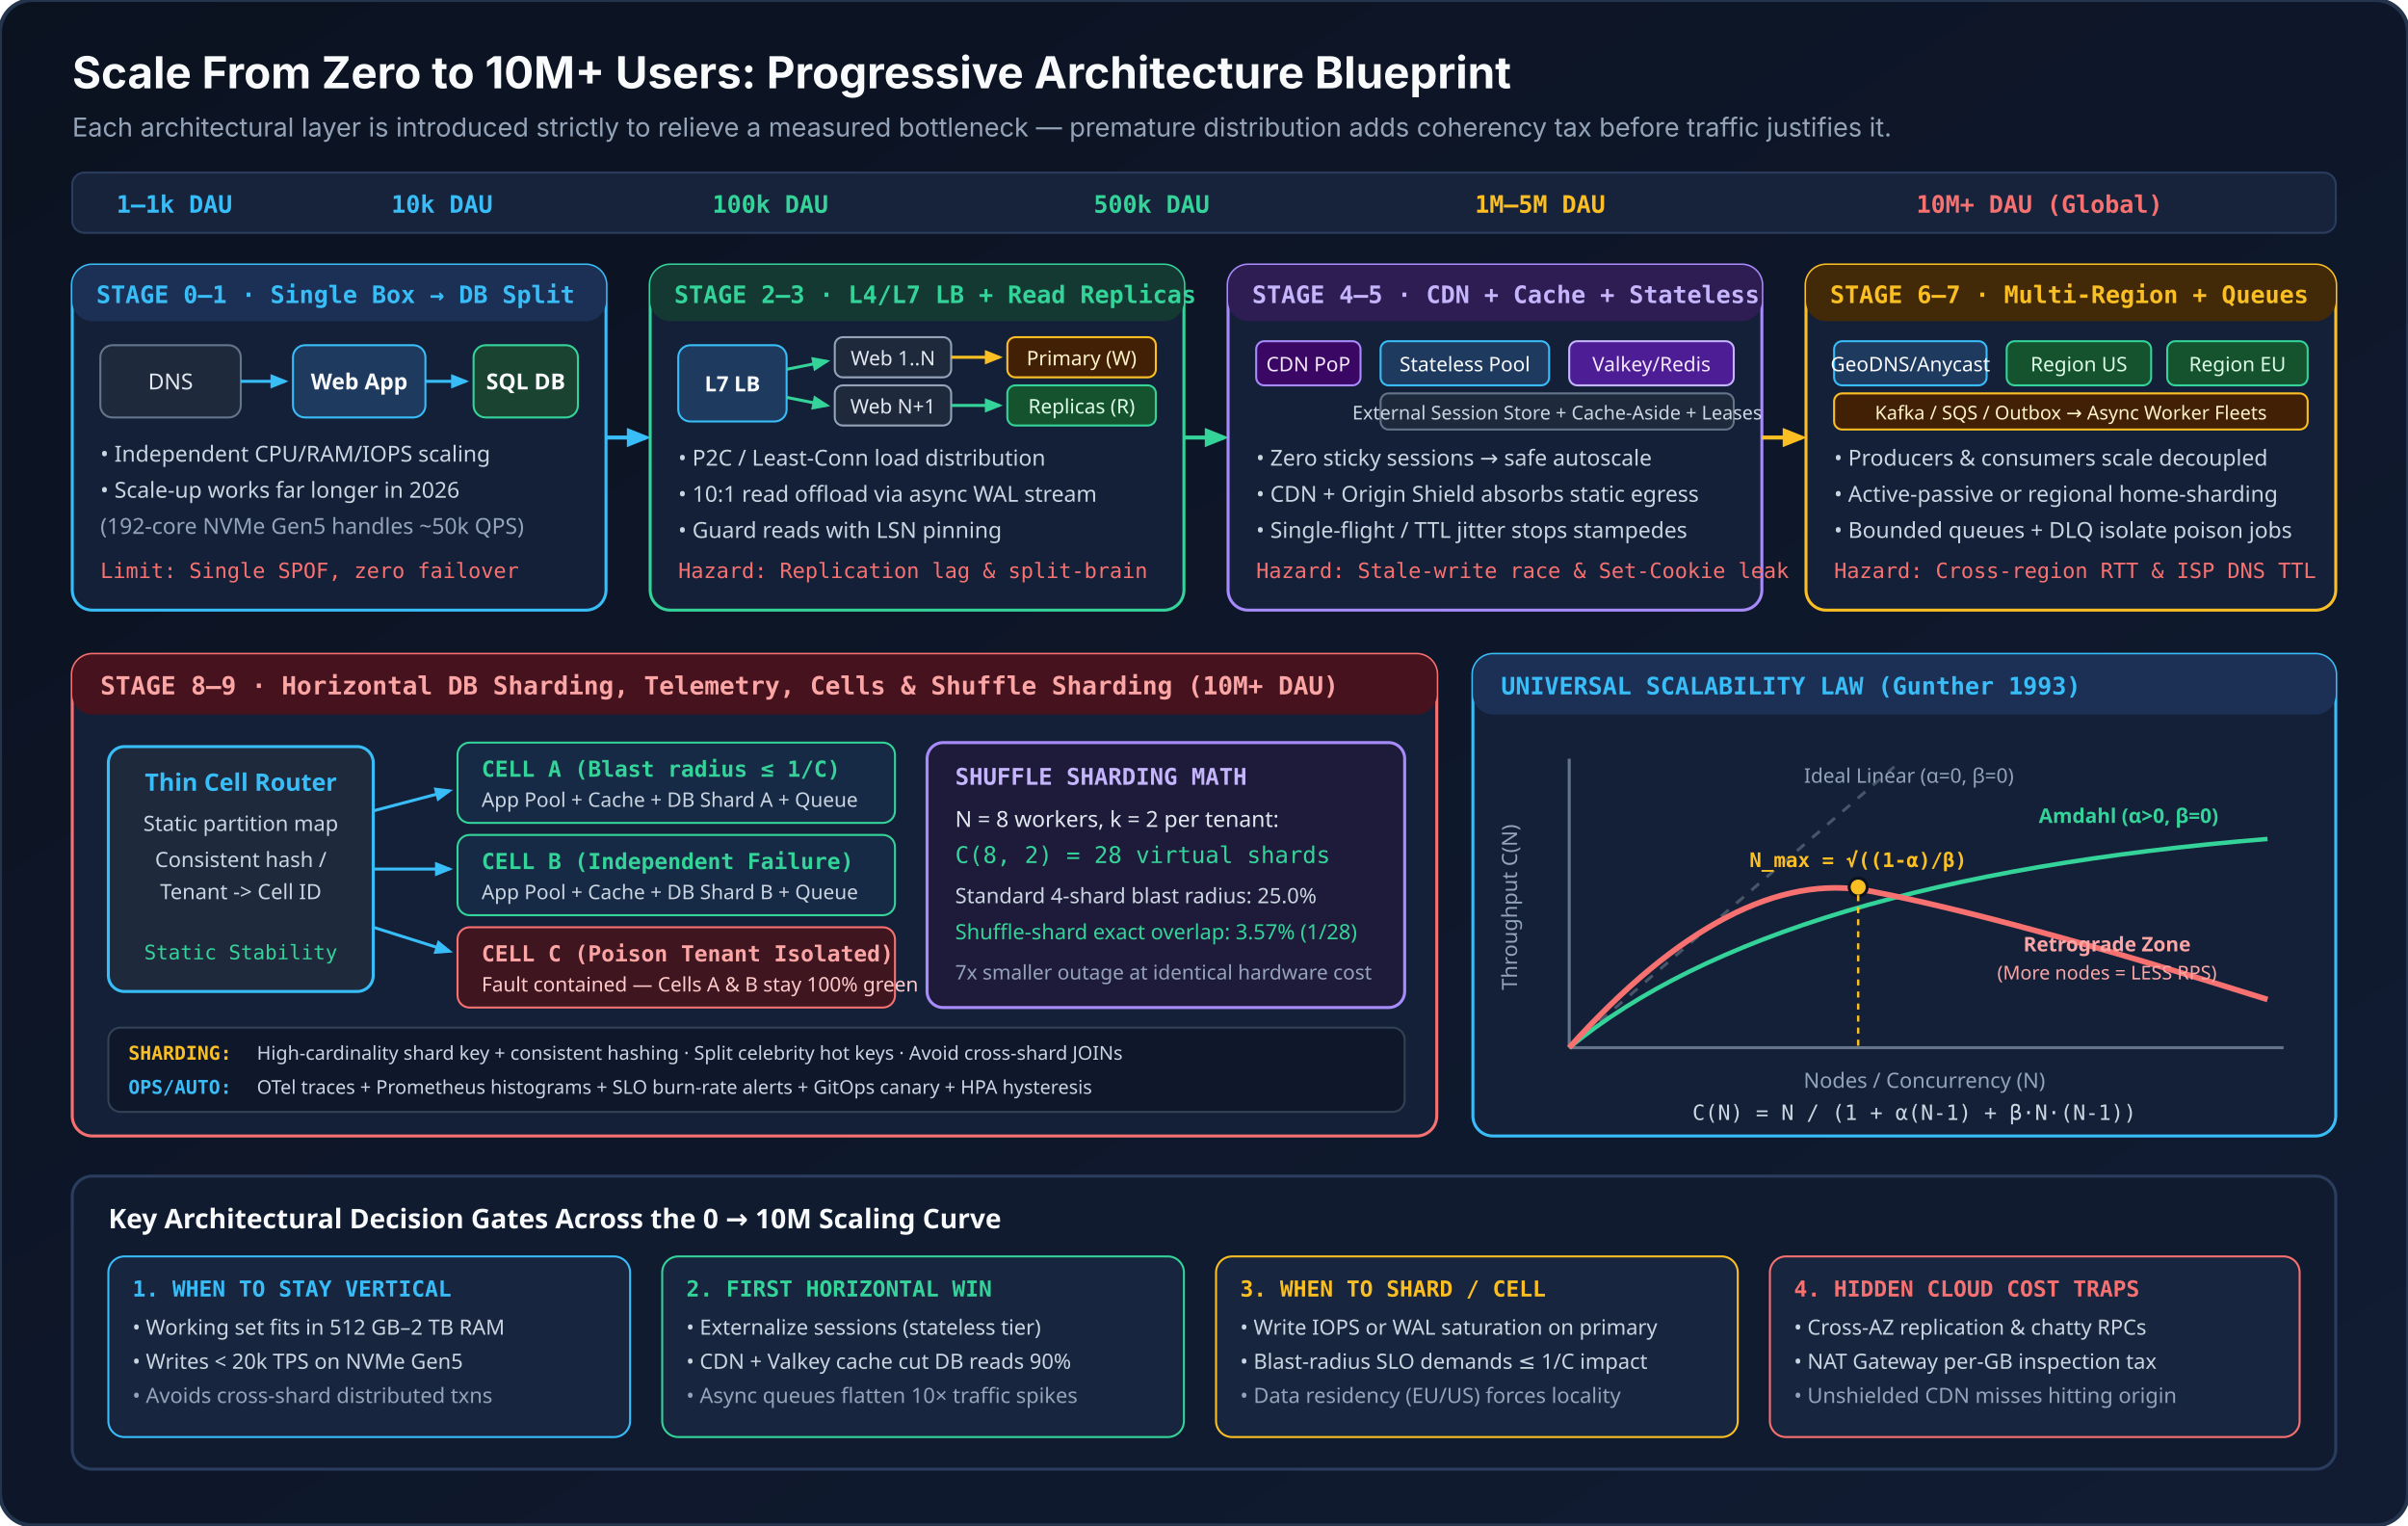
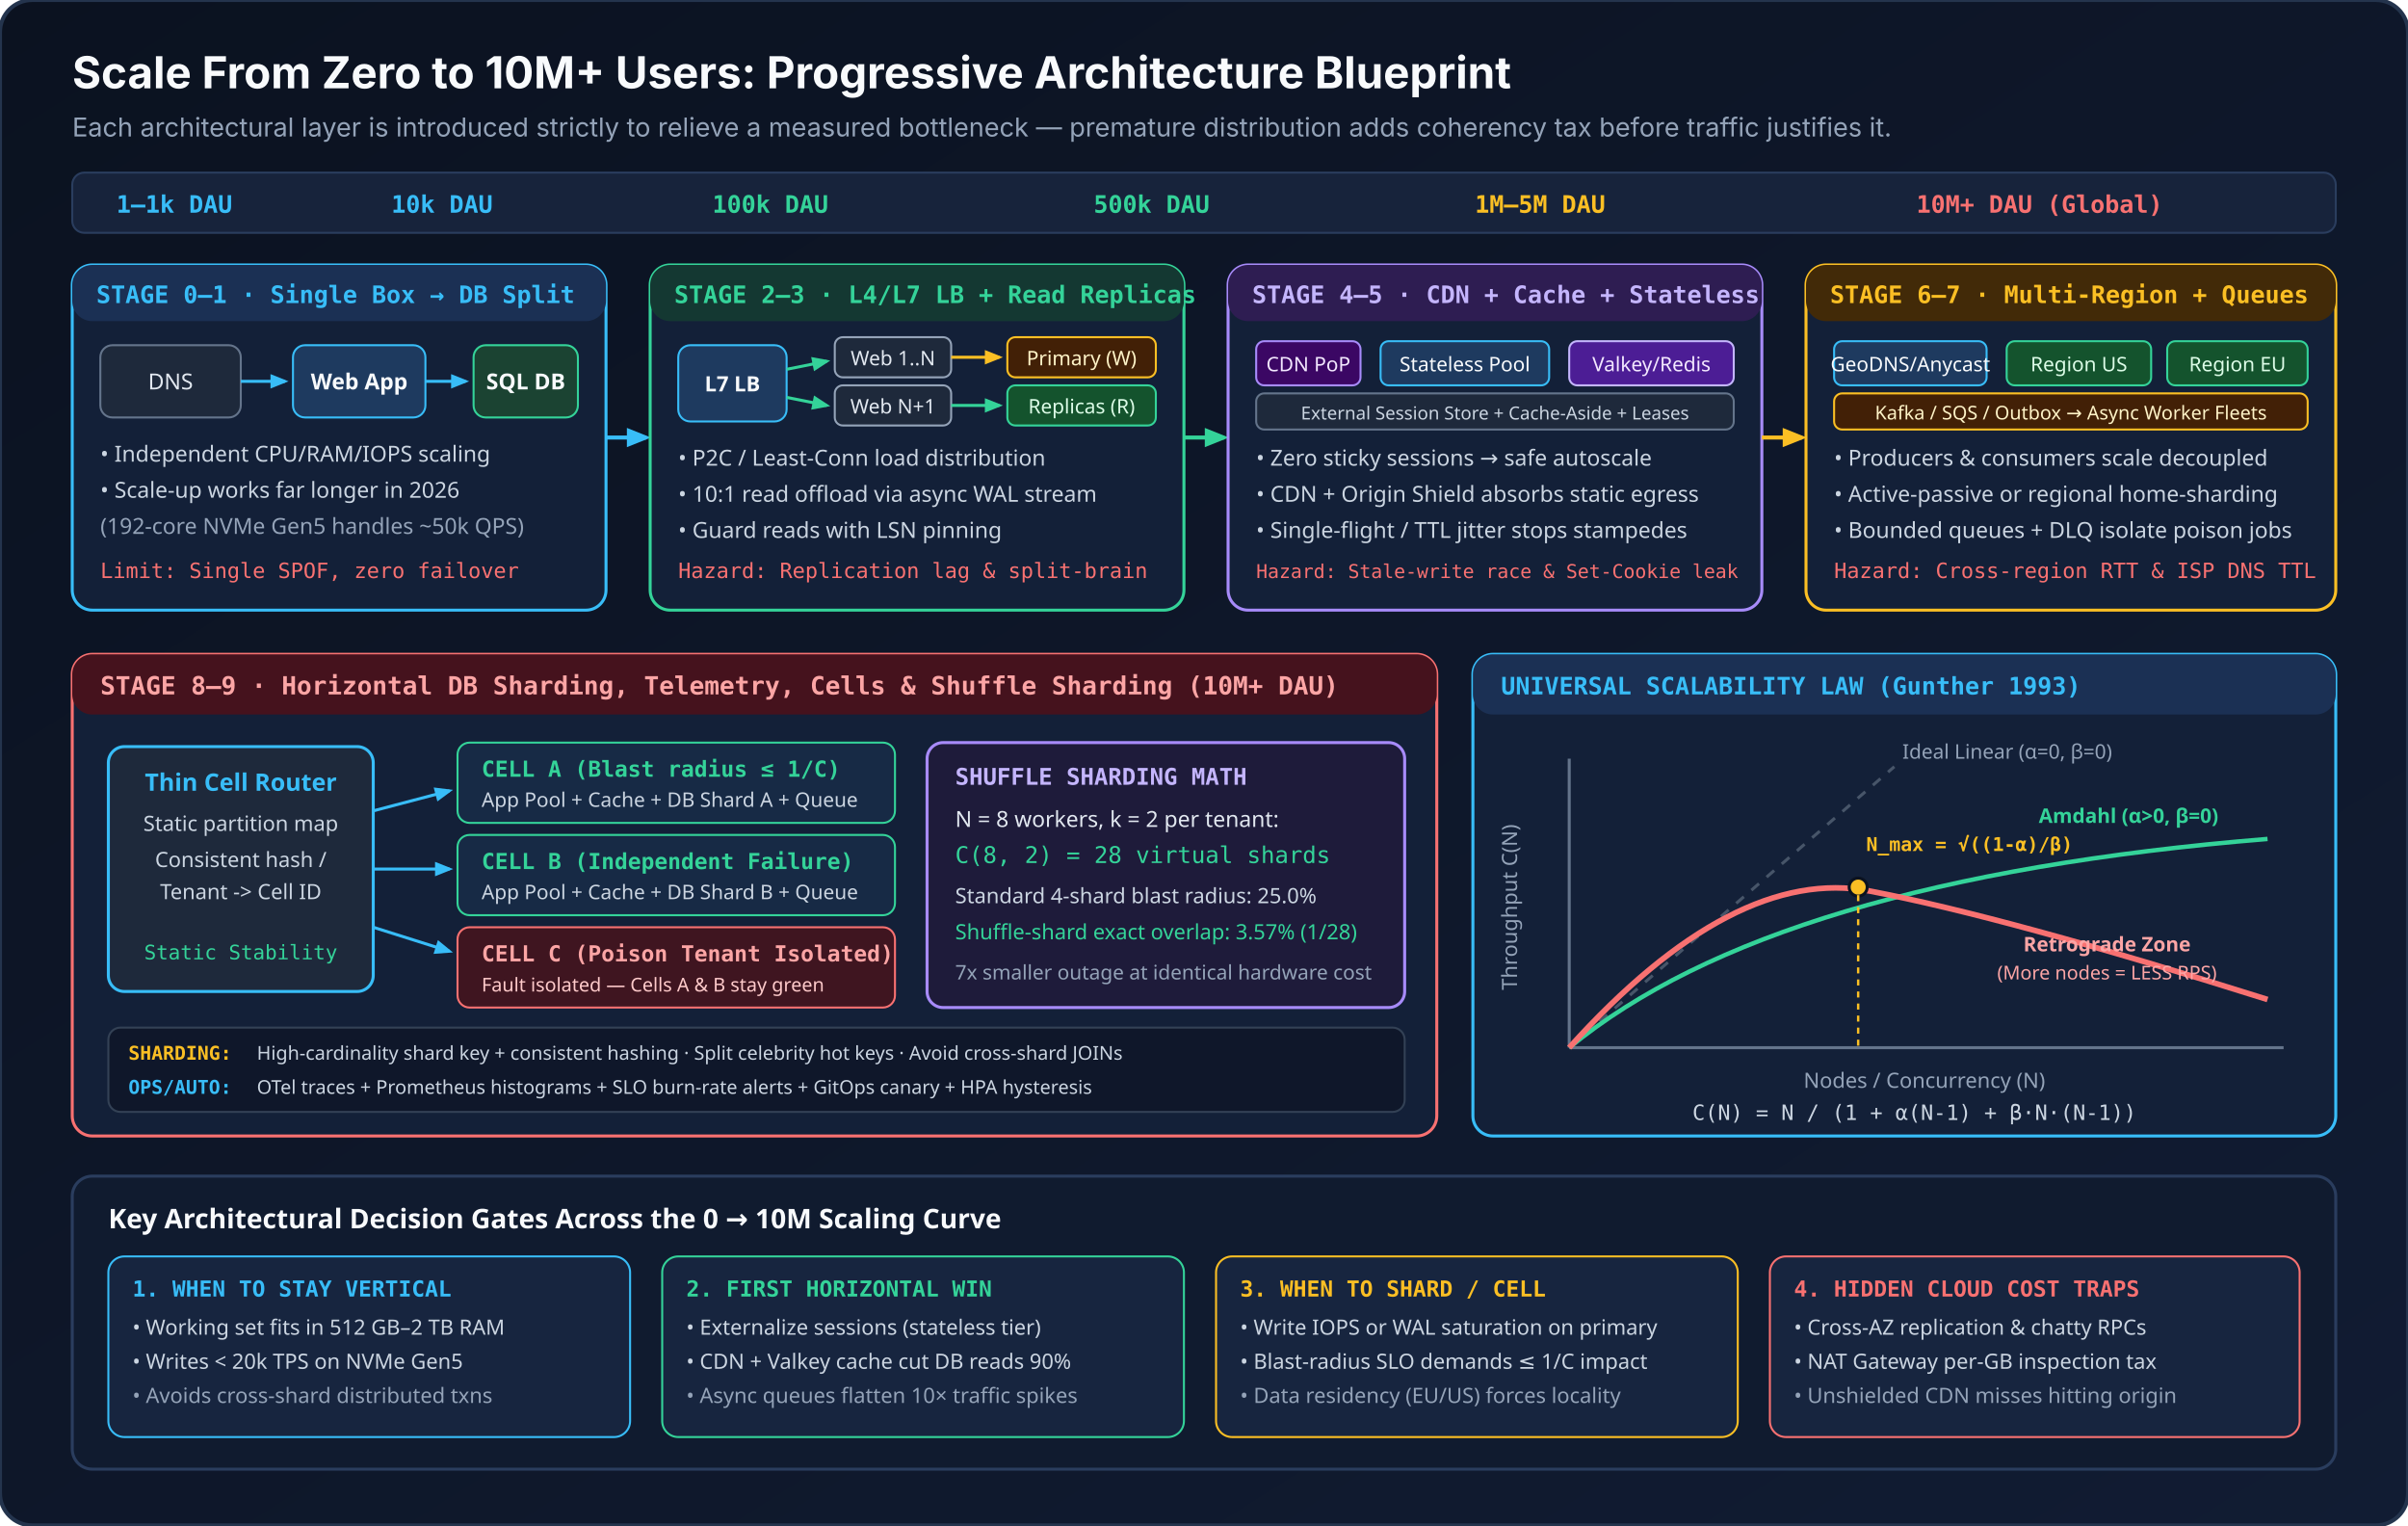
<svg xmlns="http://www.w3.org/2000/svg" viewBox="0 0 1200 760" width="1200" height="760" role="img" aria-labelledby="title desc">
  <defs>
    <linearGradient id="bgGrad" x1="0" y1="0" x2="1" y2="1">
      <stop offset="0%" stop-color="#0b1220" />
      <stop offset="100%" stop-color="#111c33" />
    </linearGradient>
    <marker id="arrowCyan" viewBox="0 0 10 10" refX="8" refY="5" markerWidth="6" markerHeight="6" orient="auto-start-reverse">
      <path d="M 0 1 L 10 5 L 0 9 z" fill="#38bdf8" />
    </marker>
    <marker id="arrowGreen" viewBox="0 0 10 10" refX="8" refY="5" markerWidth="6" markerHeight="6" orient="auto-start-reverse">
      <path d="M 0 1 L 10 5 L 0 9 z" fill="#34d399" />
    </marker>
    <marker id="arrowAmber" viewBox="0 0 10 10" refX="8" refY="5" markerWidth="6" markerHeight="6" orient="auto-start-reverse">
      <path d="M 0 1 L 10 5 L 0 9 z" fill="#fbbf24" />
    </marker>
  </defs>
  <rect x="0" y="0" width="1200" height="760" rx="16" fill="url(#bgGrad)" stroke="#24344d" stroke-width="2" />
  <text x="36" y="44" fill="#f8fafc" font-family="system-ui, -apple-system, Segoe UI, sans-serif" font-size="22" font-weight="700">Scale From Zero to 10M+ Users: Progressive Architecture Blueprint</text>
  <text x="36" y="68" fill="#94a3b8" font-family="system-ui, -apple-system, Segoe UI, sans-serif" font-size="13">Each architectural layer is introduced strictly to relieve a measured bottleneck — premature distribution adds coherency tax before traffic justifies it.</text>
  <rect x="36" y="86" width="1128" height="30" rx="6" fill="#17233b" stroke="#2a3d5e" stroke-width="1" />
  <text x="58" y="106" fill="#38bdf8" font-family="ui-monospace, SFMono-Regular, monospace" font-size="12" font-weight="700">1–1k DAU</text>
  <text x="195" y="106" fill="#38bdf8" font-family="ui-monospace, SFMono-Regular, monospace" font-size="12" font-weight="700">10k DAU</text>
  <text x="355" y="106" fill="#34d399" font-family="ui-monospace, SFMono-Regular, monospace" font-size="12" font-weight="700">100k DAU</text>
  <text x="545" y="106" fill="#34d399" font-family="ui-monospace, SFMono-Regular, monospace" font-size="12" font-weight="700">500k DAU</text>
  <text x="735" y="106" fill="#fbbf24" font-family="ui-monospace, SFMono-Regular, monospace" font-size="12" font-weight="700">1M–5M DAU</text>
  <text x="955" y="106" fill="#f87171" font-family="ui-monospace, SFMono-Regular, monospace" font-size="12" font-weight="700">10M+ DAU (Global)</text>
  <g transform="translate(36, 132)">
    <rect width="266" height="172" rx="10" fill="#132038" stroke="#38bdf8" stroke-width="1.5" />
    <rect x="0" y="0" width="266" height="28" rx="10" fill="#1b3054" />
    <text x="12" y="19" fill="#38bdf8" font-family="ui-monospace, SFMono-Regular, monospace" font-size="12" font-weight="700">STAGE 0–1 · Single Box → DB Split</text>
    <rect x="14" y="40" width="70" height="36" rx="6" fill="#1e293b" stroke="#64748b" />
    <text x="49" y="62" text-anchor="middle" fill="#e2e8f0" font-family="system-ui, sans-serif" font-size="11">DNS</text>
    <line x1="84" y1="58" x2="106" y2="58" stroke="#38bdf8" stroke-width="1.5" marker-end="url(#arrowCyan)" />
    <rect x="110" y="40" width="66" height="36" rx="6" fill="#1e3a5f" stroke="#38bdf8" />
    <text x="143" y="62" text-anchor="middle" fill="#f8fafc" font-family="system-ui, sans-serif" font-size="11" font-weight="600">Web App</text>
    <line x1="176" y1="58" x2="196" y2="58" stroke="#38bdf8" stroke-width="1.5" marker-end="url(#arrowCyan)" />
    <rect x="200" y="40" width="52" height="36" rx="6" fill="#1b4332" stroke="#34d399" />
    <text x="226" y="62" text-anchor="middle" fill="#f8fafc" font-family="system-ui, sans-serif" font-size="11" font-weight="600">SQL DB</text>
    <text x="14" y="98" fill="#cbd5e1" font-family="system-ui, sans-serif" font-size="11">• Independent CPU/RAM/IOPS scaling</text>
    <text x="14" y="116" fill="#cbd5e1" font-family="system-ui, sans-serif" font-size="11">• Scale-up works far longer in 2026</text>
    <text x="14" y="134" fill="#94a3b8" font-family="system-ui, sans-serif" font-size="11">  (192-core NVMe Gen5 handles ~50k QPS)</text>
    <text x="14" y="156" fill="#f87171" font-family="ui-monospace, monospace" font-size="10.5">Limit: Single SPOF, zero failover</text>
  </g>
  <line x1="302" y1="218" x2="322" y2="218" stroke="#38bdf8" stroke-width="2" marker-end="url(#arrowCyan)" />
  <g transform="translate(324, 132)">
    <rect width="266" height="172" rx="10" fill="#132038" stroke="#34d399" stroke-width="1.5" />
    <rect x="0" y="0" width="266" height="28" rx="10" fill="#143832" />
    <text x="12" y="19" fill="#34d399" font-family="ui-monospace, SFMono-Regular, monospace" font-size="12" font-weight="700">STAGE 2–3 · L4/L7 LB + Read Replicas</text>
    <rect x="14" y="40" width="54" height="38" rx="6" fill="#1e3a5f" stroke="#38bdf8" />
    <text x="41" y="63" text-anchor="middle" fill="#f8fafc" font-family="system-ui, sans-serif" font-size="10.5" font-weight="600">L7 LB</text>
    <line x1="68" y1="52" x2="88" y2="48" stroke="#34d399" stroke-width="1.5" marker-end="url(#arrowGreen)" />
    <line x1="68" y1="66" x2="88" y2="70" stroke="#34d399" stroke-width="1.5" marker-end="url(#arrowGreen)" />
    <rect x="92" y="36" width="58" height="20" rx="4" fill="#1e293b" stroke="#94a3b8" />
    <text x="121" y="50" text-anchor="middle" fill="#e2e8f0" font-family="system-ui, sans-serif" font-size="10">Web 1..N</text>
    <rect x="92" y="60" width="58" height="20" rx="4" fill="#1e293b" stroke="#94a3b8" />
    <text x="121" y="74" text-anchor="middle" fill="#e2e8f0" font-family="system-ui, sans-serif" font-size="10">Web N+1</text>
    <line x1="150" y1="46" x2="174" y2="46" stroke="#fbbf24" stroke-width="1.5" marker-end="url(#arrowAmber)" />
    <line x1="150" y1="70" x2="174" y2="70" stroke="#34d399" stroke-width="1.5" marker-end="url(#arrowGreen)" />
    <rect x="178" y="36" width="74" height="20" rx="4" fill="#422006" stroke="#fbbf24" />
    <text x="215" y="50" text-anchor="middle" fill="#fef3c7" font-family="system-ui, sans-serif" font-size="10">Primary (W)</text>
    <rect x="178" y="60" width="74" height="20" rx="4" fill="#14532d" stroke="#34d399" />
    <text x="215" y="74" text-anchor="middle" fill="#dcfce7" font-family="system-ui, sans-serif" font-size="10">Replicas (R)</text>
    <text x="14" y="100" fill="#cbd5e1" font-family="system-ui, sans-serif" font-size="11">• P2C / Least-Conn load distribution</text>
    <text x="14" y="118" fill="#cbd5e1" font-family="system-ui, sans-serif" font-size="11">• 10:1 read offload via async WAL stream</text>
    <text x="14" y="136" fill="#cbd5e1" font-family="system-ui, sans-serif" font-size="11">• Guard reads with LSN pinning</text>
    <text x="14" y="156" fill="#f87171" font-family="ui-monospace, monospace" font-size="10.5">Hazard: Replication lag &amp; split-brain</text>
  </g>
  <line x1="590" y1="218" x2="610" y2="218" stroke="#34d399" stroke-width="2" marker-end="url(#arrowGreen)" />
  <g transform="translate(612, 132)">
    <rect width="266" height="172" rx="10" fill="#132038" stroke="#a78bfa" stroke-width="1.5" />
    <rect x="0" y="0" width="266" height="28" rx="10" fill="#2e1d52" />
    <text x="12" y="19" fill="#c4b5fd" font-family="ui-monospace, SFMono-Regular, monospace" font-size="12" font-weight="700">STAGE 4–5 · CDN + Cache + Stateless</text>
    <rect x="14" y="38" width="52" height="22" rx="4" fill="#3b0764" stroke="#a78bfa" />
    <text x="40" y="53" text-anchor="middle" fill="#f3e8ff" font-family="system-ui, sans-serif" font-size="10">CDN PoP</text>
    <rect x="76" y="38" width="84" height="22" rx="4" fill="#1e3a5f" stroke="#38bdf8" />
    <text x="118" y="53" text-anchor="middle" fill="#f8fafc" font-family="system-ui, sans-serif" font-size="10">Stateless Pool</text>
    <rect x="170" y="38" width="82" height="22" rx="4" fill="#4c1d95" stroke="#c4b5fd" />
    <text x="211" y="53" text-anchor="middle" fill="#f3e8ff" font-family="system-ui, sans-serif" font-size="10">Valkey/Redis</text>
-     <rect x="76" y="64" width="176" height="18" rx="4" fill="#1e293b" stroke="#64748b" />
-     <text x="164" y="77" text-anchor="middle" fill="#cbd5e1" font-family="system-ui, sans-serif" font-size="9.5">External Session Store + Cache-Aside + Leases</text>
+     <rect x="14" y="64" width="238" height="18" rx="4" fill="#1e293b" stroke="#64748b" />
+     <text x="133" y="77" text-anchor="middle" fill="#cbd5e1" font-family="system-ui, sans-serif" font-size="9">External Session Store + Cache-Aside + Leases</text>
    <text x="14" y="100" fill="#cbd5e1" font-family="system-ui, sans-serif" font-size="11">• Zero sticky sessions → safe autoscale</text>
    <text x="14" y="118" fill="#cbd5e1" font-family="system-ui, sans-serif" font-size="11">• CDN + Origin Shield absorbs static egress</text>
    <text x="14" y="136" fill="#cbd5e1" font-family="system-ui, sans-serif" font-size="11">• Single-flight / TTL jitter stops stampedes</text>
-     <text x="14" y="156" fill="#f87171" font-family="ui-monospace, monospace" font-size="10.5">Hazard: Stale-write race &amp; Set-Cookie leak</text>
+     <text x="14" y="156" fill="#f87171" font-family="ui-monospace, monospace" font-size="9.5">Hazard: Stale-write race &amp; Set-Cookie leak</text>
  </g>
  <line x1="878" y1="218" x2="898" y2="218" stroke="#fbbf24" stroke-width="2" marker-end="url(#arrowAmber)" />
  <g transform="translate(900, 132)">
    <rect width="264" height="172" rx="10" fill="#132038" stroke="#fbbf24" stroke-width="1.5" />
    <rect x="0" y="0" width="264" height="28" rx="10" fill="#422a08" />
    <text x="12" y="19" fill="#fbbf24" font-family="ui-monospace, SFMono-Regular, monospace" font-size="12" font-weight="700">STAGE 6–7 · Multi-Region + Queues</text>
    <rect x="14" y="38" width="76" height="22" rx="4" fill="#1e3a5f" stroke="#38bdf8" />
    <text x="52" y="53" text-anchor="middle" fill="#f8fafc" font-family="system-ui, sans-serif" font-size="10">GeoDNS/Anycast</text>
    <rect x="100" y="38" width="72" height="22" rx="4" fill="#14532d" stroke="#34d399" />
    <text x="136" y="53" text-anchor="middle" fill="#dcfce7" font-family="system-ui, sans-serif" font-size="10">Region US</text>
    <rect x="180" y="38" width="70" height="22" rx="4" fill="#14532d" stroke="#34d399" />
    <text x="215" y="53" text-anchor="middle" fill="#dcfce7" font-family="system-ui, sans-serif" font-size="10">Region EU</text>
    <rect x="14" y="64" width="236" height="18" rx="4" fill="#422006" stroke="#fbbf24" />
    <text x="132" y="77" text-anchor="middle" fill="#fef3c7" font-family="system-ui, sans-serif" font-size="9.5">Kafka / SQS / Outbox → Async Worker Fleets</text>
    <text x="14" y="100" fill="#cbd5e1" font-family="system-ui, sans-serif" font-size="11">• Producers &amp; consumers scale decoupled</text>
    <text x="14" y="118" fill="#cbd5e1" font-family="system-ui, sans-serif" font-size="11">• Active-passive or regional home-sharding</text>
    <text x="14" y="136" fill="#cbd5e1" font-family="system-ui, sans-serif" font-size="11">• Bounded queues + DLQ isolate poison jobs</text>
    <text x="14" y="156" fill="#f87171" font-family="ui-monospace, monospace" font-size="10.5">Hazard: Cross-region RTT &amp; ISP DNS TTL</text>
  </g>
  <g transform="translate(36, 326)">
    <rect width="680" height="240" rx="10" fill="#132038" stroke="#f87171" stroke-width="1.5" />
    <rect x="0" y="0" width="680" height="30" rx="10" fill="#45121d" />
    <text x="14" y="20" fill="#fca5a5" font-family="ui-monospace, SFMono-Regular, monospace" font-size="12.5" font-weight="700">STAGE 8–9 · Horizontal DB Sharding, Telemetry, Cells &amp; Shuffle Sharding (10M+ DAU)</text>
    <rect x="18" y="46" width="132" height="122" rx="8" fill="#1e293b" stroke="#38bdf8" stroke-width="1.5" />
    <text x="84" y="68" text-anchor="middle" fill="#38bdf8" font-family="system-ui, sans-serif" font-size="12" font-weight="700">Thin Cell Router</text>
    <text x="84" y="88" text-anchor="middle" fill="#cbd5e1" font-family="system-ui, sans-serif" font-size="10.5">Static partition map</text>
    <text x="84" y="106" text-anchor="middle" fill="#cbd5e1" font-family="system-ui, sans-serif" font-size="10.5">Consistent hash /</text>
    <text x="84" y="122" text-anchor="middle" fill="#cbd5e1" font-family="system-ui, sans-serif" font-size="10.5">Tenant -&gt; Cell ID</text>
    <text x="84" y="152" text-anchor="middle" fill="#34d399" font-family="ui-monospace, monospace" font-size="10">Static Stability</text>
    <line x1="150" y1="78" x2="188" y2="68" stroke="#38bdf8" stroke-width="1.5" marker-end="url(#arrowCyan)" />
    <line x1="150" y1="107" x2="188" y2="107" stroke="#38bdf8" stroke-width="1.5" marker-end="url(#arrowCyan)" />
    <line x1="150" y1="136" x2="188" y2="148" stroke="#38bdf8" stroke-width="1.5" marker-end="url(#arrowCyan)" />
    <rect x="192" y="44" width="218" height="40" rx="6" fill="#172a45" stroke="#34d399" />
    <text x="204" y="61" fill="#34d399" font-family="ui-monospace, monospace" font-size="11" font-weight="700">CELL A (Blast radius ≤ 1/C)</text>
    <text x="204" y="76" fill="#cbd5e1" font-family="system-ui, sans-serif" font-size="10">App Pool + Cache + DB Shard A + Queue</text>
    <rect x="192" y="90" width="218" height="40" rx="6" fill="#172a45" stroke="#34d399" />
    <text x="204" y="107" fill="#34d399" font-family="ui-monospace, monospace" font-size="11" font-weight="700">CELL B (Independent Failure)</text>
    <text x="204" y="122" fill="#cbd5e1" font-family="system-ui, sans-serif" font-size="10">App Pool + Cache + DB Shard B + Queue</text>
    <rect x="192" y="136" width="218" height="40" rx="6" fill="#3f1520" stroke="#f87171" />
    <text x="204" y="153" fill="#fca5a5" font-family="ui-monospace, monospace" font-size="11" font-weight="700">CELL C (Poison Tenant Isolated)</text>
-     <text x="204" y="168" fill="#fecaca" font-family="system-ui, sans-serif" font-size="10">Fault contained — Cells A &amp; B stay 100% green</text>
+     <text x="204" y="168" fill="#fecaca" font-family="system-ui, sans-serif" font-size="9.5">Fault isolated — Cells A &amp; B stay green</text>
    <rect x="426" y="44" width="238" height="132" rx="8" fill="#1e1b3a" stroke="#a78bfa" stroke-width="1.5" />
    <text x="440" y="65" fill="#c4b5fd" font-family="ui-monospace, monospace" font-size="11.5" font-weight="700">SHUFFLE SHARDING MATH</text>
    <text x="440" y="86" fill="#e2e8f0" font-family="system-ui, sans-serif" font-size="11">N = 8 workers, k = 2 per tenant:</text>
    <text x="440" y="104" fill="#34d399" font-family="ui-monospace, monospace" font-size="11.5">C(8, 2) = 28 virtual shards</text>
    <text x="440" y="124" fill="#cbd5e1" font-family="system-ui, sans-serif" font-size="10.5">Standard 4-shard blast radius: 25.0%</text>
    <text x="440" y="142" fill="#34d399" font-family="system-ui, sans-serif" font-size="10.5">Shuffle-shard exact overlap: 3.57% (1/28)</text>
    <text x="440" y="162" fill="#94a3b8" font-family="system-ui, sans-serif" font-size="10">7x smaller outage at identical hardware cost</text>
    <rect x="18" y="186" width="646" height="42" rx="6" fill="#0f172a" stroke="#334155" />
    <text x="28" y="202" fill="#fbbf24" font-family="ui-monospace, monospace" font-size="9.5" font-weight="700">SHARDING:</text>
    <text x="92" y="202" fill="#cbd5e1" font-family="system-ui, sans-serif" font-size="9.5">High-cardinality shard key + consistent hashing · Split celebrity hot keys · Avoid cross-shard JOINs</text>
    <text x="28" y="219" fill="#38bdf8" font-family="ui-monospace, monospace" font-size="9.5" font-weight="700">OPS/AUTO:</text>
    <text x="92" y="219" fill="#cbd5e1" font-family="system-ui, sans-serif" font-size="9.5">OTel traces + Prometheus histograms + SLO burn-rate alerts + GitOps canary + HPA hysteresis</text>
  </g>
  <g transform="translate(734, 326)">
    <rect width="430" height="240" rx="10" fill="#132038" stroke="#38bdf8" stroke-width="1.5" />
    <rect x="0" y="0" width="430" height="30" rx="10" fill="#1b3054" />
    <text x="14" y="20" fill="#38bdf8" font-family="ui-monospace, SFMono-Regular, monospace" font-size="12" font-weight="700">UNIVERSAL SCALABILITY LAW (Gunther 1993)</text>
    <line x1="48" y1="196" x2="404" y2="196" stroke="#64748b" stroke-width="1.5" />
    <line x1="48" y1="196" x2="48" y2="52" stroke="#64748b" stroke-width="1.5" />
    <text x="225" y="216" text-anchor="middle" fill="#94a3b8" font-family="system-ui, sans-serif" font-size="10.5">Nodes / Concurrency (N)</text>
    <text x="22" y="126" text-anchor="middle" fill="#94a3b8" font-family="system-ui, sans-serif" font-size="10.5" transform="rotate(-90 22 126)">Throughput C(N)</text>
    <line x1="48" y1="196" x2="210" y2="56" stroke="#475569" stroke-width="1.5" stroke-dasharray="5,5" />
-     <text x="165" y="64" fill="#94a3b8" font-family="system-ui, sans-serif" font-size="10">Ideal Linear (α=0, β=0)</text>
+     <text x="214" y="52" fill="#94a3b8" font-family="system-ui, sans-serif" font-size="10">Ideal Linear (α=0, β=0)</text>
    <path d="M 48 196 Q 150 112, 396 92" fill="none" stroke="#34d399" stroke-width="2.2" />
    <text x="282" y="84" fill="#34d399" font-family="system-ui, sans-serif" font-size="10" font-weight="600">Amdahl (α&gt;0, β=0)</text>
    <path d="M 48 196 Q 130 105, 198 118 T 396 172" fill="none" stroke="#f87171" stroke-width="2.8" />
    <circle cx="192" cy="116" r="4.5" fill="#fbbf24" stroke="#0b1220" stroke-width="1.5" />
    <line x1="192" y1="120" x2="192" y2="196" stroke="#fbbf24" stroke-width="1.2" stroke-dasharray="3,3" />
-     <text x="192" y="106" text-anchor="middle" fill="#fbbf24" font-family="ui-monospace, monospace" font-size="10" font-weight="700">N_max = √((1-α)/β)</text>
+     <text x="196" y="98" fill="#fbbf24" font-family="ui-monospace, monospace" font-size="9.5" font-weight="700">N_max = √((1-α)/β)</text>
    <text x="316" y="148" text-anchor="middle" fill="#fca5a5" font-family="system-ui, sans-serif" font-size="10" font-weight="600">Retrograde Zone</text>
    <text x="316" y="162" text-anchor="middle" fill="#fca5a5" font-family="system-ui, sans-serif" font-size="9.5">(More nodes = LESS RPS)</text>
    <text x="220" y="232" text-anchor="middle" fill="#cbd5e1" font-family="ui-monospace, monospace" font-size="10.5">C(N) = N / (1 + α(N-1) + β·N·(N-1))</text>
  </g>
  <g transform="translate(36, 586)">
    <rect width="1128" height="146" rx="10" fill="#101b2f" stroke="#2a3d5e" stroke-width="1.5" />
    <text x="18" y="26" fill="#f8fafc" font-family="system-ui, sans-serif" font-size="13.5" font-weight="700">Key Architectural Decision Gates Across the 0 → 10M Scaling Curve</text>
    <rect x="18" y="40" width="260" height="90" rx="8" fill="#17253f" stroke="#38bdf8" stroke-width="1" />
    <text x="30" y="60" fill="#38bdf8" font-family="ui-monospace, monospace" font-size="11" font-weight="700">1. WHEN TO STAY VERTICAL</text>
    <text x="30" y="79" fill="#cbd5e1" font-family="system-ui, sans-serif" font-size="10.5">• Working set fits in 512 GB–2 TB RAM</text>
    <text x="30" y="96" fill="#cbd5e1" font-family="system-ui, sans-serif" font-size="10.5">• Writes &lt; 20k TPS on NVMe Gen5</text>
    <text x="30" y="113" fill="#94a3b8" font-family="system-ui, sans-serif" font-size="10.5">• Avoids cross-shard distributed txns</text>
    <rect x="294" y="40" width="260" height="90" rx="8" fill="#17253f" stroke="#34d399" stroke-width="1" />
    <text x="306" y="60" fill="#34d399" font-family="ui-monospace, monospace" font-size="11" font-weight="700">2. FIRST HORIZONTAL WIN</text>
    <text x="306" y="79" fill="#cbd5e1" font-family="system-ui, sans-serif" font-size="10.5">• Externalize sessions (stateless tier)</text>
    <text x="306" y="96" fill="#cbd5e1" font-family="system-ui, sans-serif" font-size="10.5">• CDN + Valkey cache cut DB reads 90%</text>
    <text x="306" y="113" fill="#94a3b8" font-family="system-ui, sans-serif" font-size="10.5">• Async queues flatten 10× traffic spikes</text>
    <rect x="570" y="40" width="260" height="90" rx="8" fill="#17253f" stroke="#fbbf24" stroke-width="1" />
    <text x="582" y="60" fill="#fbbf24" font-family="ui-monospace, monospace" font-size="11" font-weight="700">3. WHEN TO SHARD / CELL</text>
    <text x="582" y="79" fill="#cbd5e1" font-family="system-ui, sans-serif" font-size="10.5">• Write IOPS or WAL saturation on primary</text>
    <text x="582" y="96" fill="#cbd5e1" font-family="system-ui, sans-serif" font-size="10.5">• Blast-radius SLO demands ≤ 1/C impact</text>
    <text x="582" y="113" fill="#94a3b8" font-family="system-ui, sans-serif" font-size="10.5">• Data residency (EU/US) forces locality</text>
    <rect x="846" y="40" width="264" height="90" rx="8" fill="#17253f" stroke="#f87171" stroke-width="1" />
    <text x="858" y="60" fill="#f87171" font-family="ui-monospace, monospace" font-size="11" font-weight="700">4. HIDDEN CLOUD COST TRAPS</text>
    <text x="858" y="79" fill="#cbd5e1" font-family="system-ui, sans-serif" font-size="10.5">• Cross-AZ replication &amp; chatty RPCs</text>
    <text x="858" y="96" fill="#cbd5e1" font-family="system-ui, sans-serif" font-size="10.5">• NAT Gateway per-GB inspection tax</text>
    <text x="858" y="113" fill="#94a3b8" font-family="system-ui, sans-serif" font-size="10.5">• Unshielded CDN misses hitting origin</text>
  </g>
</svg>
